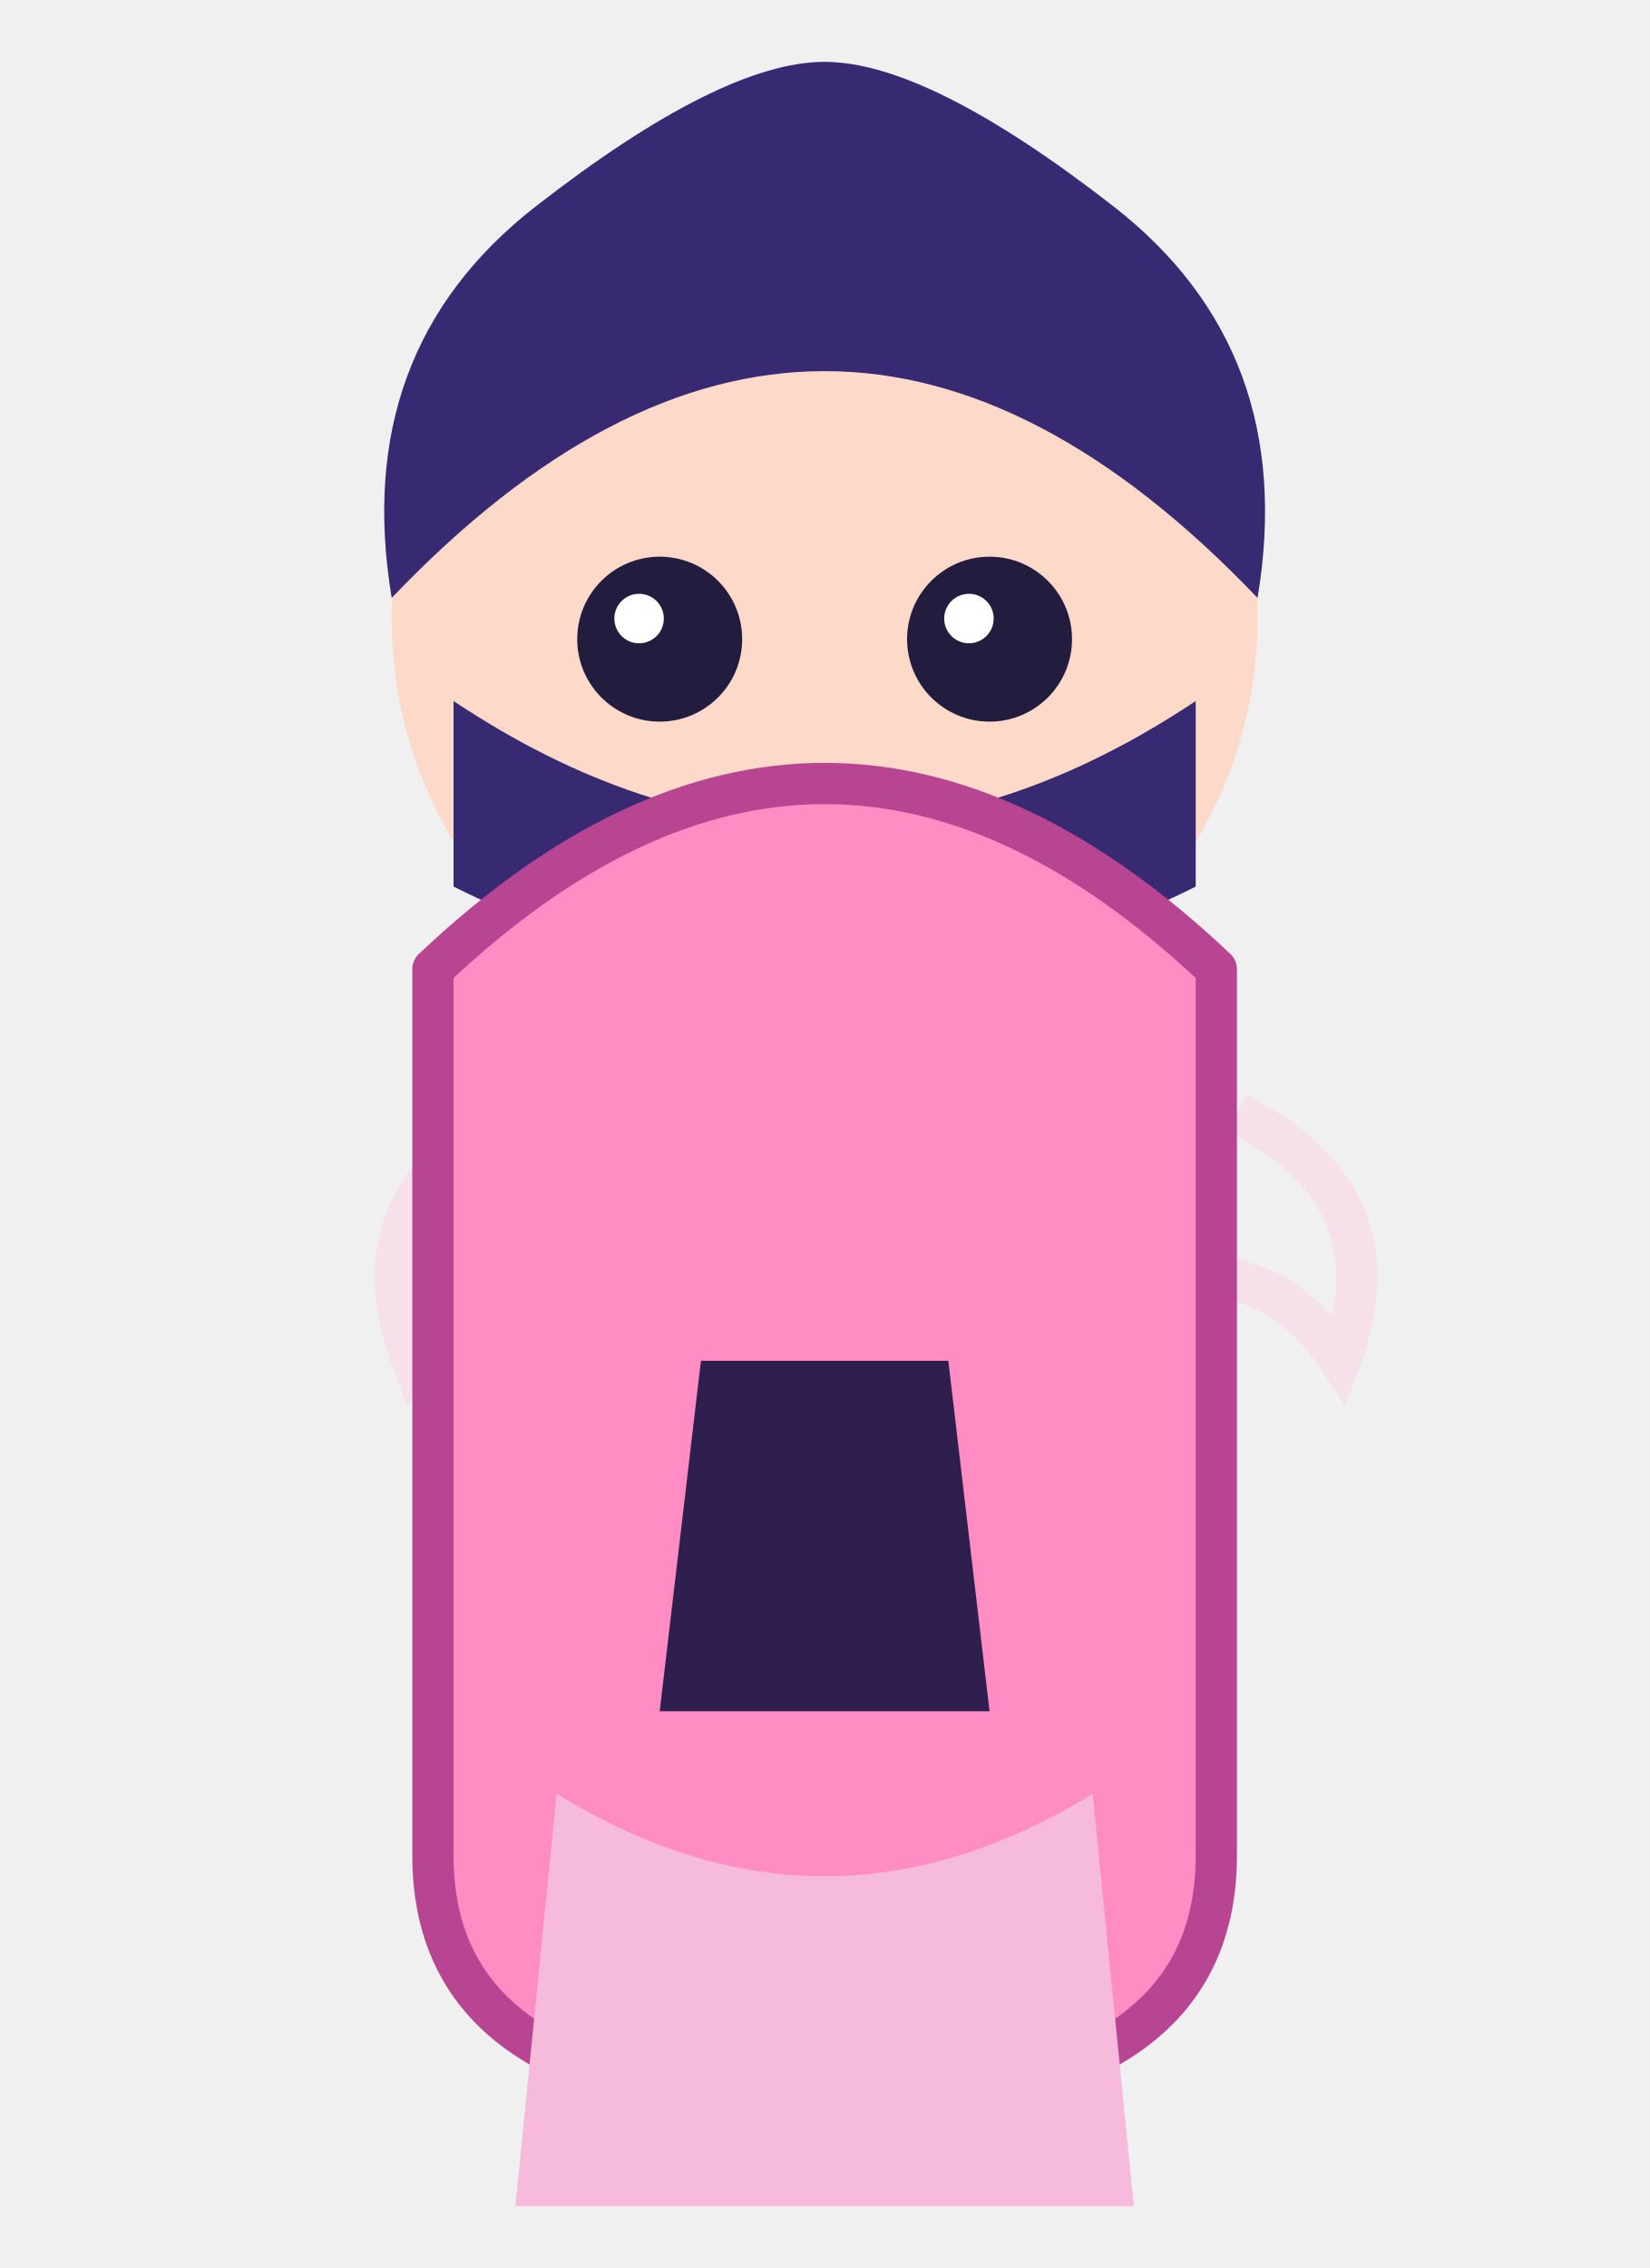
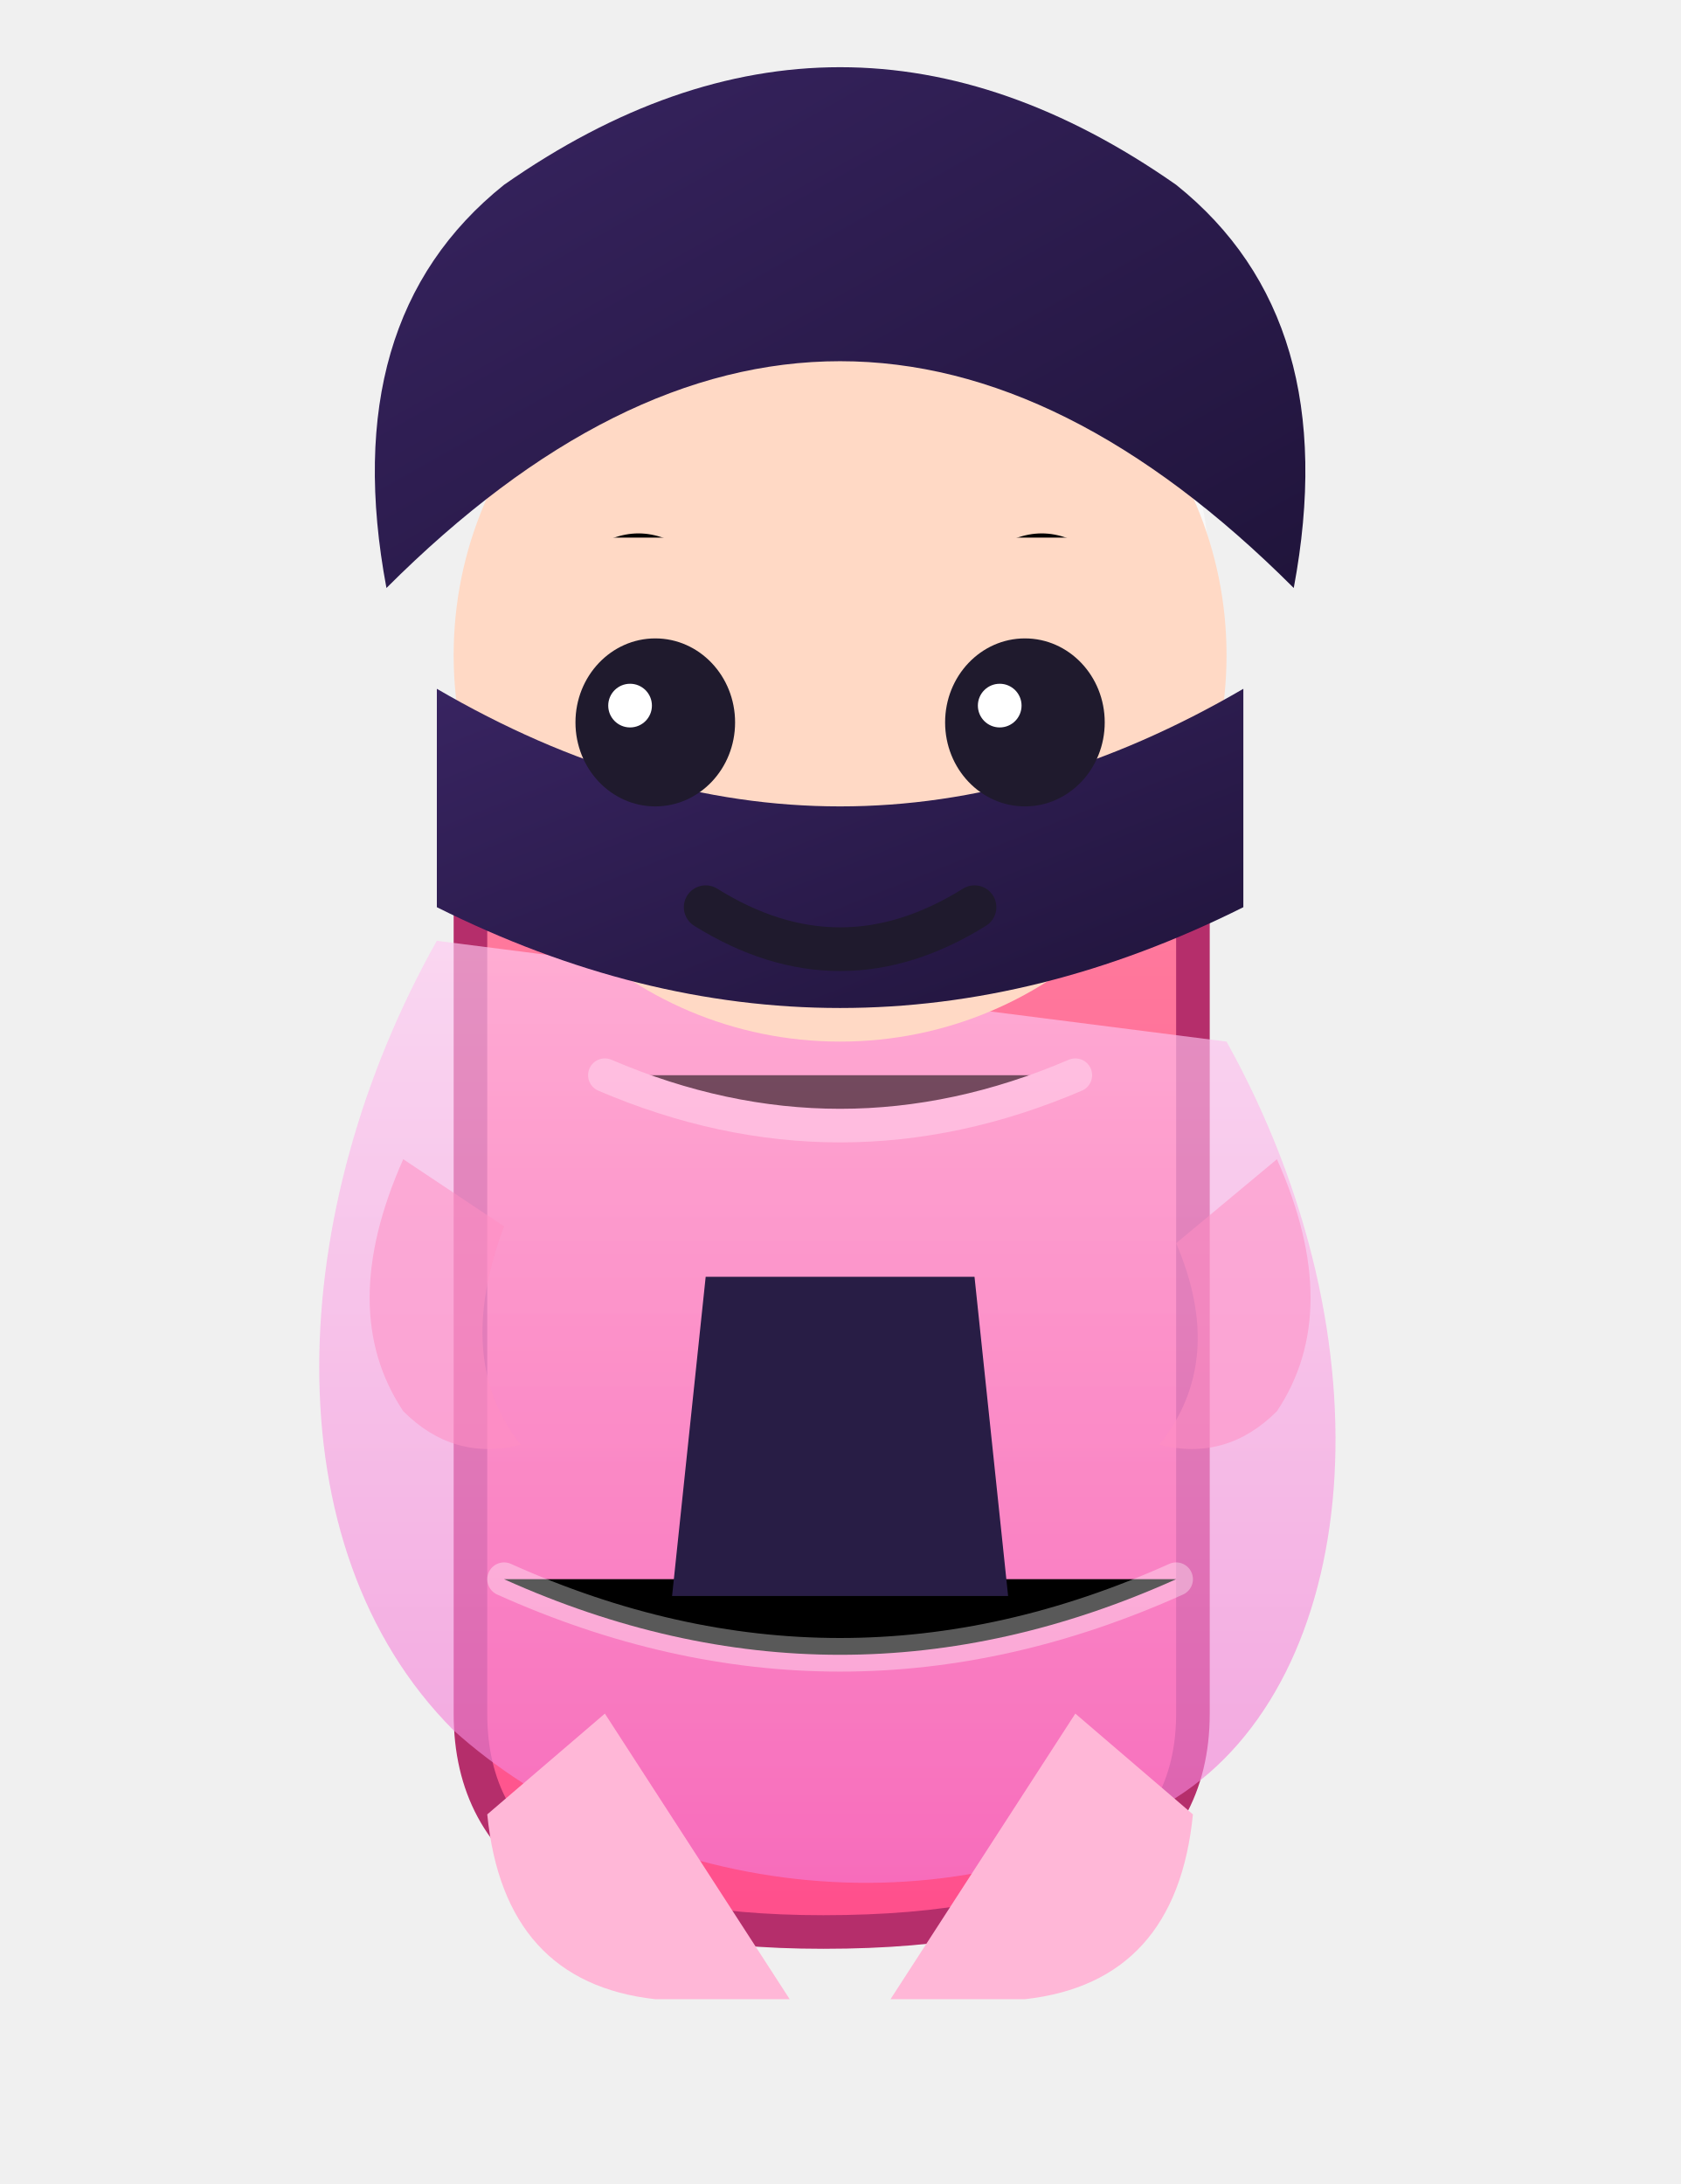
- <svg xmlns="http://www.w3.org/2000/svg" viewBox="0 0 160 220">
-   <rect width="160" height="220" fill="none" />
-   <circle cx="80" cy="60" r="42" fill="#fcd9c8" />
-   <path d="M38 58 Q80 14 122 58 Q126 34 108 20 Q90 6 80 6 Q70 6 52 20 Q34 34 38 58 Z" fill="#372a73" />
-   <path d="M44 68 Q80 92 116 68 L116 86 Q80 104 44 86 Z" fill="#372a73" />
-   <circle cx="64" cy="62" r="8" fill="#221c3f" />
-   <circle cx="96" cy="62" r="8" fill="#221c3f" />
-   <circle cx="62" cy="60" r="2.4" fill="#ffffff" />
-   <circle cx="94" cy="60" r="2.4" fill="#ffffff" />
-   <path d="M68 78 Q80 86 92 78" stroke="#221c3f" stroke-width="4" fill="none" stroke-linecap="round" />
-   <path d="M56 110 Q80 122 104 110" stroke="#ffc7e0" stroke-width="4" stroke-linecap="round" opacity="0.45" />
-   <path d="M50 108 Q34 116 40 132 Q48 120 60 126" stroke="#ffc7e0" stroke-width="4" fill="none" opacity="0.4" />
-   <path d="M110 126 Q122 120 130 132 Q136 116 120 108" stroke="#ffc7e0" stroke-width="4" fill="none" opacity="0.4" />
-   <path d="M42 94 Q80 58 118 94 V180 Q118 204 80 204 Q42 204 42 180 Z" fill="#ff8cc2" stroke="#b84592" stroke-width="4" stroke-linejoin="round" />
-   <path d="M54 174 Q80 190 106 174 L110 214 L50 214 Z" fill="#f5badc" />
-   <path d="M68 132 H92 L96 166 H64 Z" fill="#2f1f4f" />
+ <svg xmlns="http://www.w3.org/2000/svg" viewBox="0 0 200 260">
+   <defs>
+     <linearGradient id="adrielleDress" x1="0%" y1="0%" x2="0%" y2="100%">
+       <stop offset="0%" stop-color="#ff85a1" />
+       <stop offset="100%" stop-color="#ff4f8c" />
+     </linearGradient>
+     <linearGradient id="adrielleHair" x1="0%" y1="0%" x2="100%" y2="100%">
+       <stop offset="0%" stop-color="#382461" />
+       <stop offset="100%" stop-color="#20143b" />
+     </linearGradient>
+     <linearGradient id="adrielleCape" x1="0%" y1="0%" x2="0%" y2="100%">
+       <stop offset="0%" stop-color="#ffc8f1" />
+       <stop offset="100%" stop-color="#f37bd4" />
+     </linearGradient>
+   </defs>
+   <rect width="200" height="260" fill="none" />
+   <path d="M56 98 Q98 50 142 98 V204 Q142 230 98 230 Q56 230 56 204 Z" fill="url(#adrielleDress)" stroke="#b52e6b" stroke-width="4" stroke-linejoin="round" />
+   <path d="M72 90 C66 74 66 58 78 46 C92 30 120 28 134 48 C142 60 142 78 134 92" fill="none" stroke="rgba(255,255,255,0.55)" stroke-width="8" stroke-linecap="round" />
+   <path d="M52 112 C34 144 32 184 54 206 C74 224 110 232 140 214 C162 200 166 160 146 124" fill="url(#adrielleCape)" opacity="0.65" />
+   <circle cx="100" cy="78" r="46" fill="#ffd9c5" />
+   <path d="M46 70 Q100 16 154 70 Q160 38 140 22 Q120 8 100 8 Q80 8 60 22 Q40 38 46 70 Z" fill="url(#adrielleHair)" />
+   <path d="M52 82 Q100 110 148 82 L148 108 Q100 132 52 108 Z" fill="url(#adrielleHair)" />
+   <ellipse cx="78" cy="86" rx="9.5" ry="10" fill="#1f1a2d" />
+   <ellipse cx="122" cy="86" rx="9.5" ry="10" fill="#1f1a2d" />
+   <circle cx="75" cy="84" r="2.6" fill="#ffffff" />
+   <circle cx="119" cy="84" r="2.6" fill="#ffffff" />
+   <path d="M84 108 Q100 118 116 108" stroke="#1f1a2d" stroke-width="5.2" stroke-linecap="round" fill="none" />
+   <path d="M72 128 Q100 140 128 128" stroke="#ffd4ec" stroke-width="4" stroke-linecap="round" opacity="0.55" />
+   <path d="M60 188 Q100 206 140 188" stroke="rgba(255,255,255,0.35)" stroke-width="4" stroke-linecap="round" />
+   <path d="M84 152 H116 L120 190 H80 Z" fill="#281d45" />
+   <path d="M72 204 L94 238 L78 238 Q60 236 58 216 Z" fill="#ffb7d7" />
+   <path d="M128 204 L106 238 L122 238 Q140 236 142 216 Z" fill="#ffb7d7" />
+   <path d="M68 64 Q76 58 84 64" stroke="#ffd9c5" stroke-width="5" stroke-linecap="round" />
+   <path d="M116 64 Q124 58 132 64" stroke="#ffd9c5" stroke-width="5" stroke-linecap="round" />
+   <path d="M48 138 Q40 156 48 168 Q54 174 62 172 Q54 162 60 146 Z" fill="#ff8ec2" opacity="0.55" />
+   <path d="M152 138 Q160 156 152 168 Q146 174 138 172 Q146 162 140 148 Z" fill="#ff8ec2" opacity="0.55" />
</svg>
